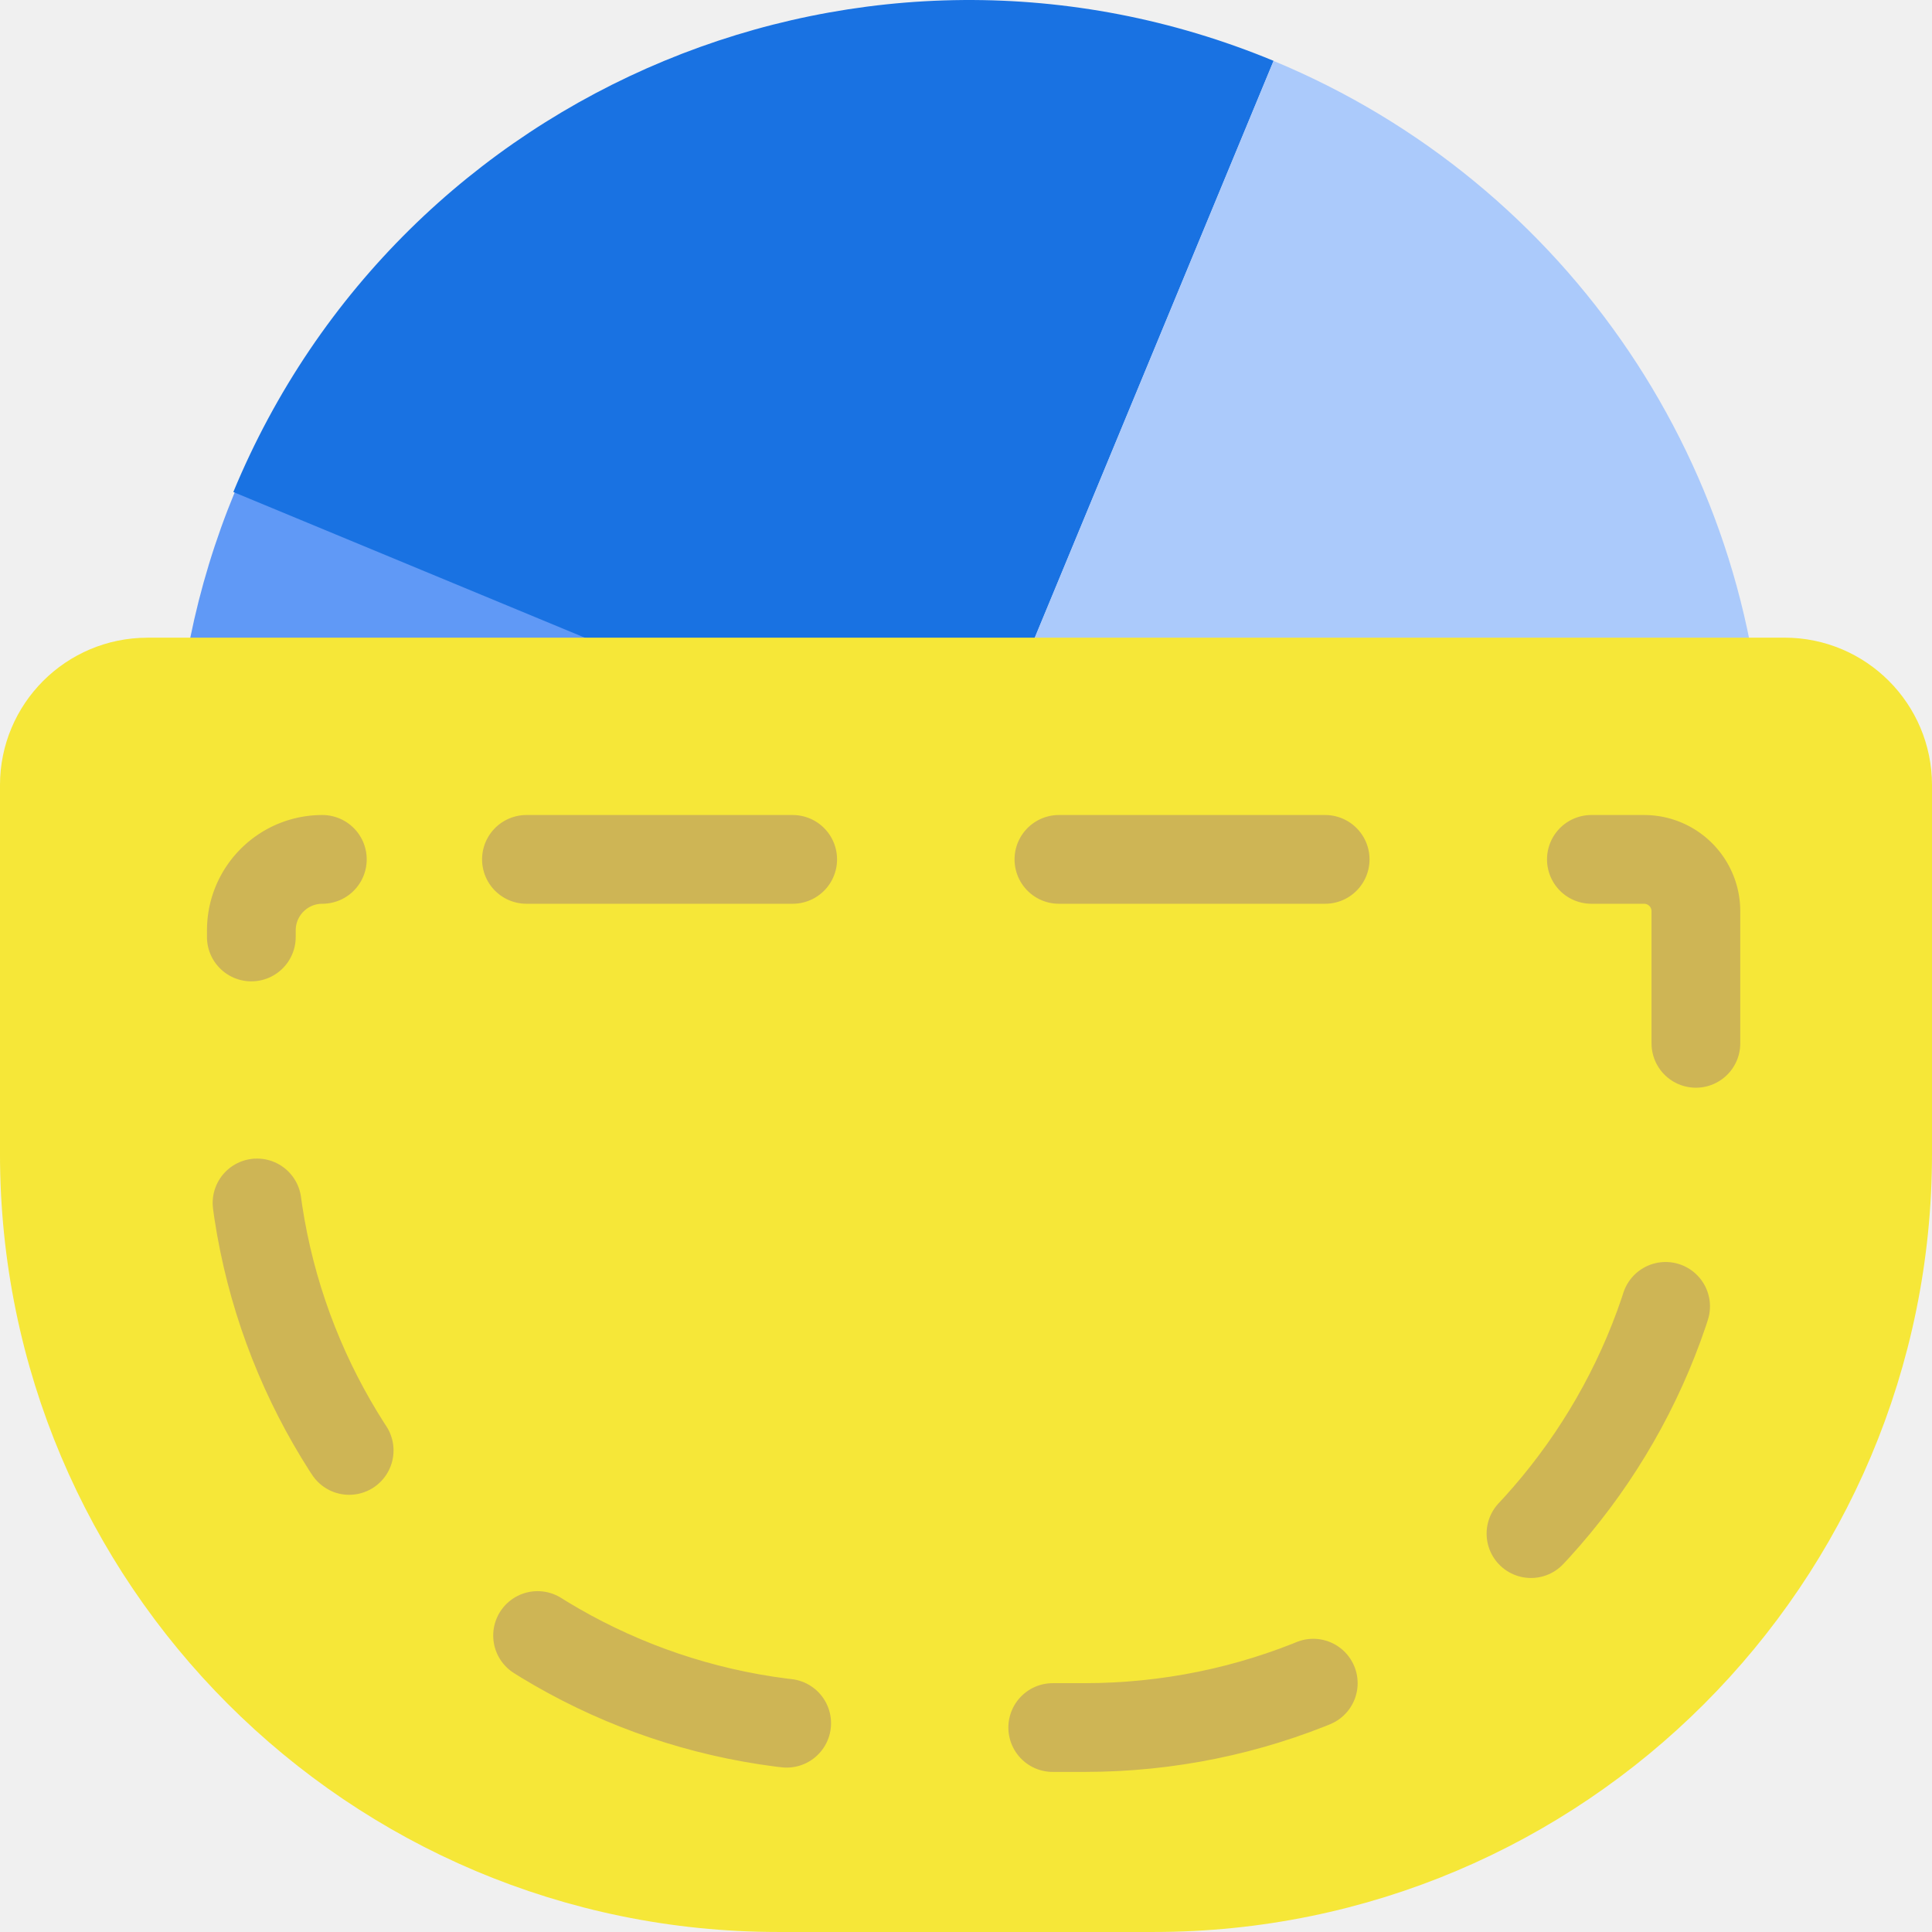
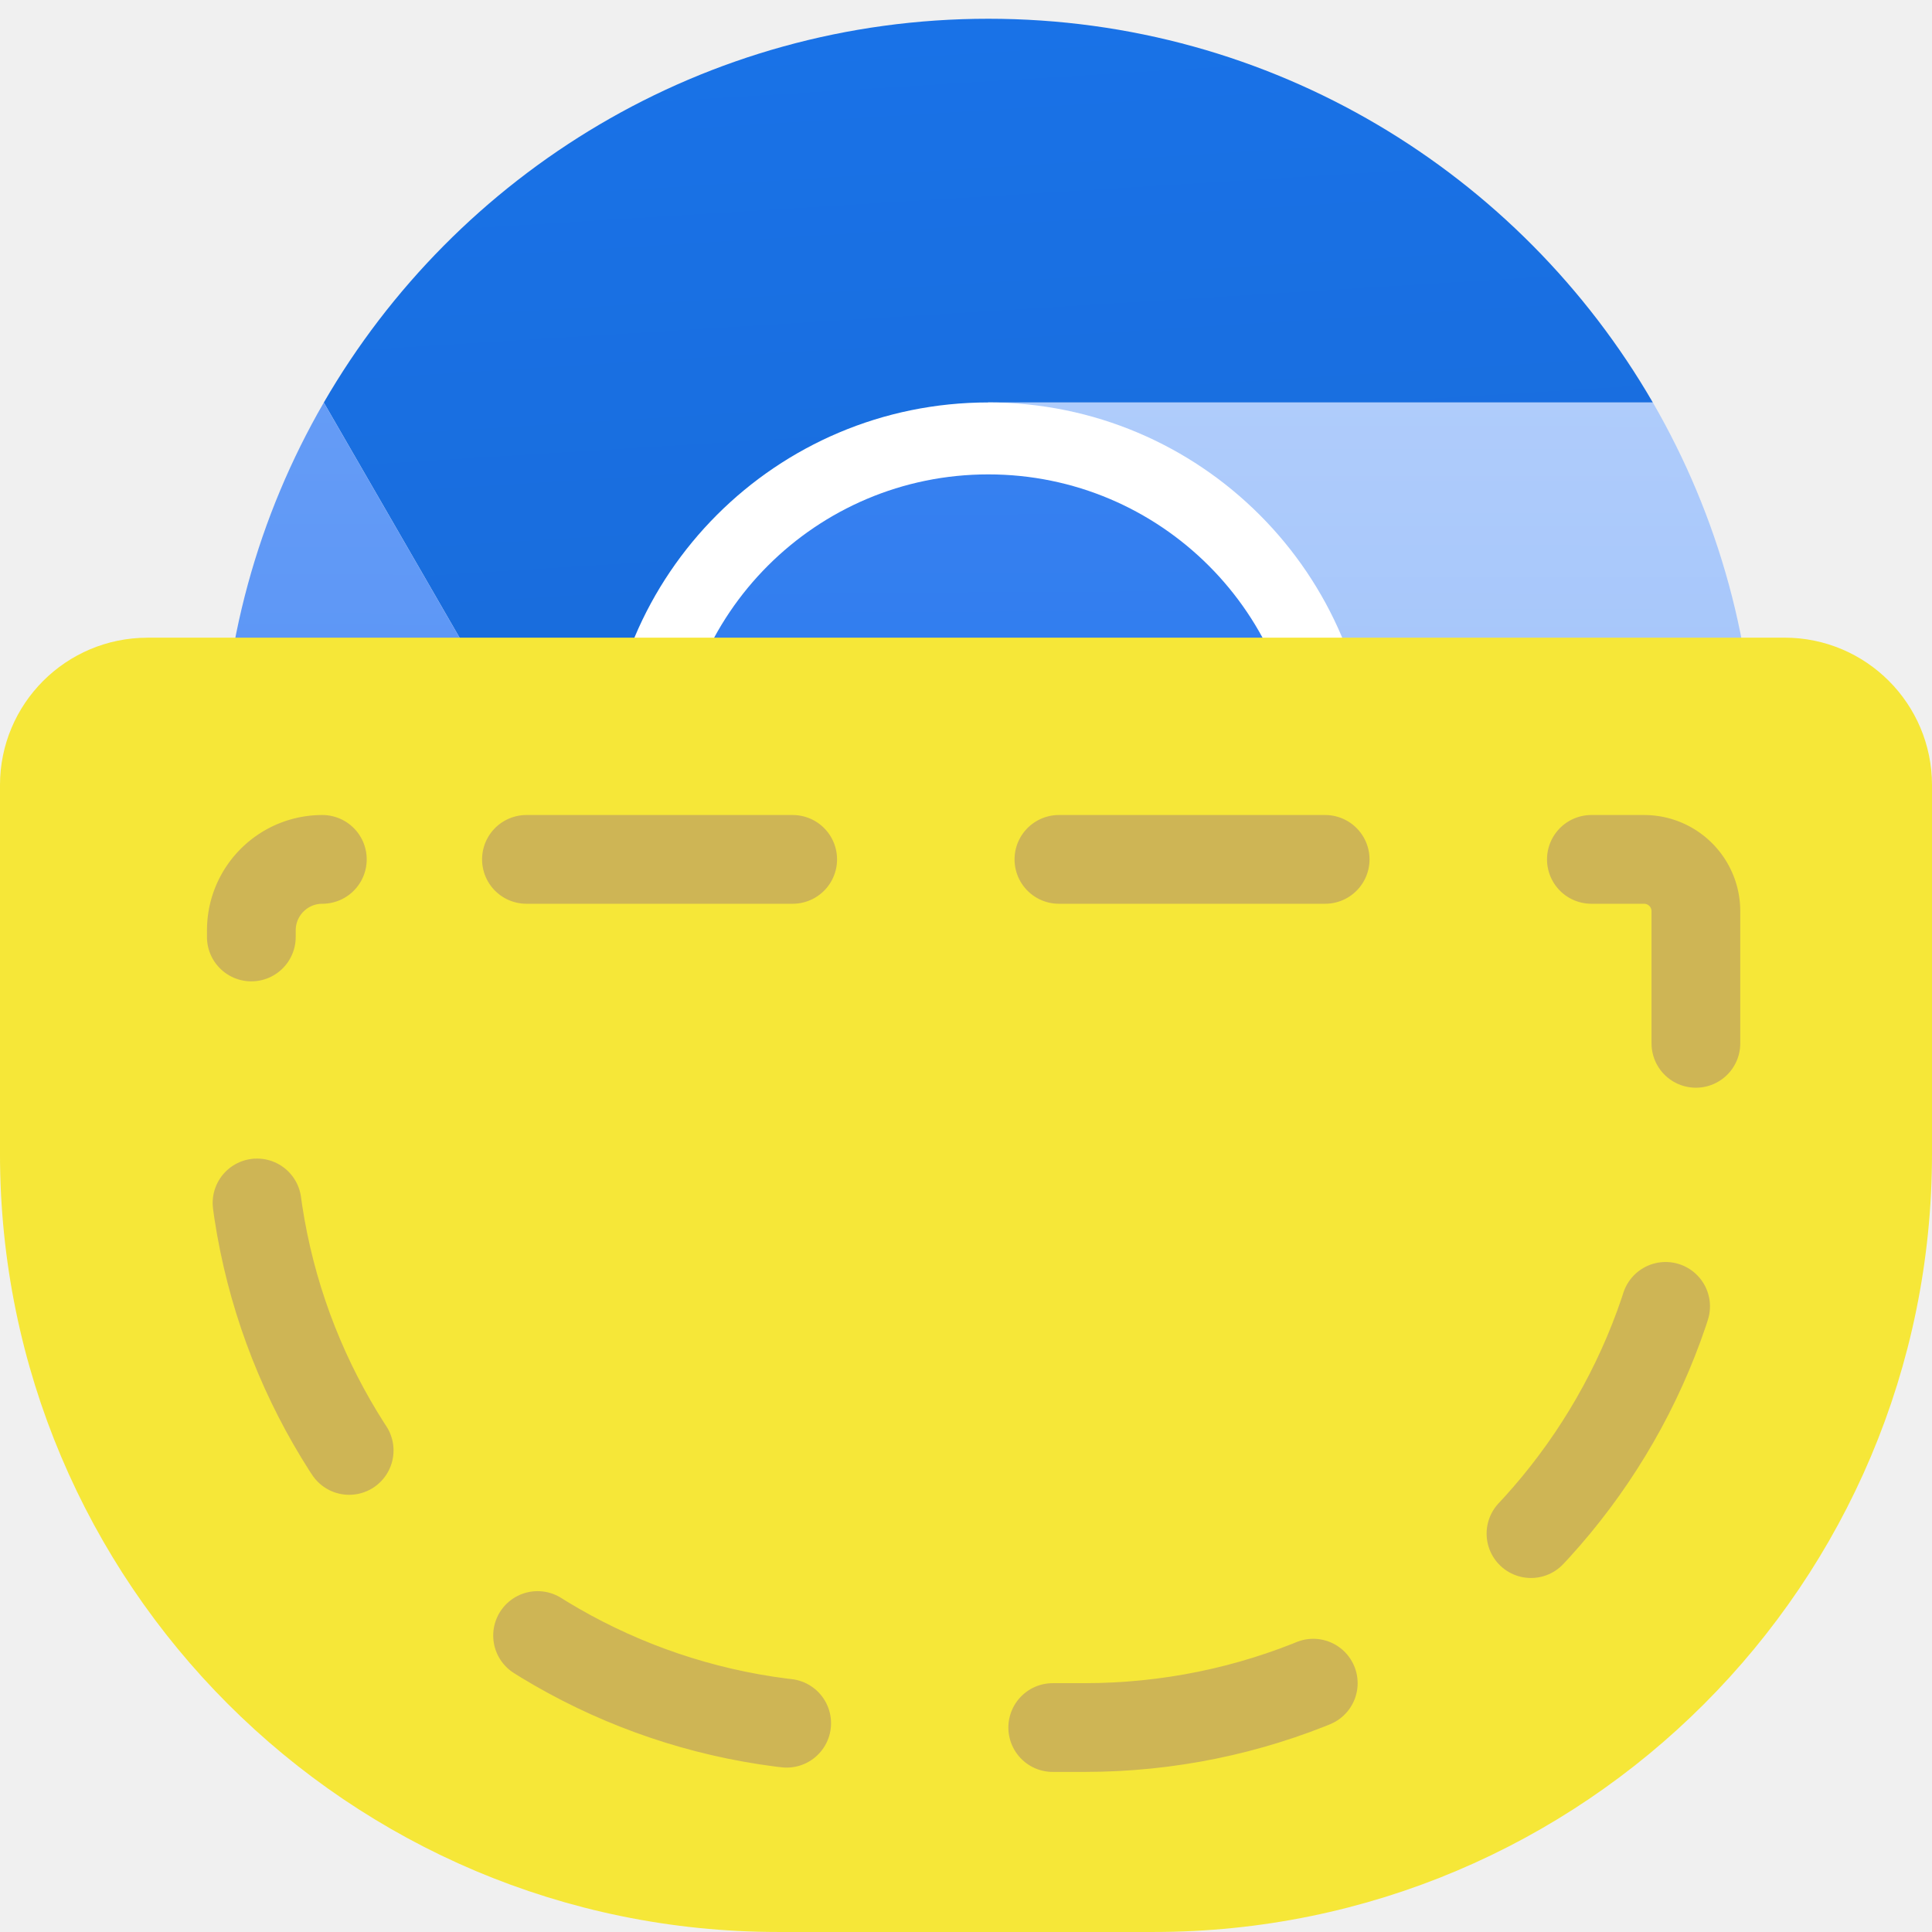
- <svg xmlns="http://www.w3.org/2000/svg" xml:space="preserve" width="320.976" height="320.978" viewBox="0 0 84.925 84.925">
-   <path d="M-128.876-26.348a35 35 0 0 1-2.548 13.112l-32.452-13.112z" style="fill:#6099f6;fill-opacity:1;stroke:#000;stroke-width:0;stroke-linejoin:miter;stroke-dasharray:none;stroke-dashoffset:106.774;stroke-opacity:1" transform="scale(-1 -1.00055) rotate(.495 899.088 13999.921)" />
-   <path d="M-126.804 36.973a35 35 0 0 1-35 35v-35z" style="fill:#1972e2;fill-opacity:1;stroke:#000;stroke-width:0;stroke-linejoin:miter;stroke-dasharray:none;stroke-dashoffset:106.774;stroke-opacity:1" transform="matrix(-.92387 -.3829 .38268 -.9244 -121.043 7.252)" />
-   <path d="M71.97 161.8a35 35 0 0 1-21.325 32.217L36.97 161.799Z" style="fill:#abcafb;fill-opacity:1;stroke:#000;stroke-width:0;stroke-linejoin:miter;stroke-dasharray:none;stroke-dashoffset:106.774;stroke-opacity:1" transform="matrix(.38268 -.9244 .92387 .3829 -121.043 7.252)" />
+ <svg xmlns="http://www.w3.org/2000/svg" xmlns:xlink="http://www.w3.org/1999/xlink" xml:space="preserve" width="320.976" height="320.978" viewBox="0 0 84.925 84.925">
+   <defs>
+     <linearGradient xlink:href="#a" id="f" x1=".465" x2=".557" y1="-.674" y2=".811" gradientTransform="matrix(231.6258 0 0 231.6247 111.11 159.994)" gradientUnits="userSpaceOnUse" />
+     <linearGradient id="a">
+       <stop offset="0" style="stop-color:#1972e7" />
+       <stop offset="1" style="stop-color:#1969d5" />
+     </linearGradient>
+     <linearGradient xlink:href="#b" id="e" x1="101.744" x2="101.599" y1="33.726" y2="135.466" gradientTransform="matrix(3.77942 0 0 3.7794 .002 .004)" gradientUnits="userSpaceOnUse" />
+     <linearGradient id="b" x2="1" gradientTransform="translate(29.399 42.333) scale(61.286)" gradientUnits="userSpaceOnUse">
+       <stop offset="0" style="stop-color:#afccfb" />
+       <stop offset="1" style="stop-color:#8bb5f8" />
+     </linearGradient>
+     <linearGradient xlink:href="#c" id="g" x1=".018" x2="1.77" y1="-.512" y2=".499" gradientTransform="matrix(94.93156 164.4269 -164.4276 94.93114 97.556 173.61)" gradientUnits="userSpaceOnUse" />
+     <linearGradient id="c" x2="1" gradientTransform="rotate(60 -26.876 45.313) scale(50.236)" gradientUnits="userSpaceOnUse">
+       <stop offset="0" style="stop-color:#659cf6" />
+       <stop offset="1" style="stop-color:#4285f4" />
+     </linearGradient>
+     <linearGradient xlink:href="#d" id="h" x1="67.452" x2="67.733" y1="40.321" y2="95.25" gradientTransform="matrix(3.77942 0 0 3.7794 .002 .004)" gradientUnits="userSpaceOnUse" />
+     <linearGradient id="d">
+       <stop offset="0" style="stop-color:#3680f0" />
+       <stop offset="1" style="stop-color:#2678ec" />
+     </linearGradient>
+   </defs>
+   <path d="m255.993 255.994 110.85 63.997-110.85 191.994c141.38 0 255.992-114.61 255.992-255.99 0-46.642-12.536-90.332-34.331-127.998H255.99z" style="fill:url(#e)" transform="translate(9.712 .824) scale(.13177)" />
+   <path d="M255.99 0C161.24 0 78.578 51.513 34.313 128.027L145.14 319.991l110.85-63.997V127.997h221.664C433.382 51.502 350.729 0 255.99 0Z" style="fill:url(#f)" transform="translate(9.712 .824) scale(.13177)" />
+   <path d="M.002 255.994c0 141.38 114.607 255.99 255.991 255.99l110.85-191.993-110.85-63.997-110.85 63.997L34.315 128.027C12.53 165.682 0 209.357 0 255.991" style="fill:url(#g)" transform="translate(9.712 .824) scale(.13177)" />
+   <path fill="#fff" d="M60.31 34.556c0 9.315-7.552 16.866-16.867 16.866-9.314 0-16.866-7.551-16.866-16.866S34.13 17.69 43.443 17.69c9.315 0 16.866 7.551 16.866 16.866" />
+   <path d="M359.992 255.994c0 57.436-46.563 103.998-103.999 103.998-57.436 0-103.998-46.562-103.998-103.998 0-57.435 46.562-103.998 103.998-103.998 57.436 0 103.999 46.563 103.999 103.998" style="fill:url(#h)" transform="translate(9.712 .824) scale(.13177)" />
  <path d="M6.482 29.28h71.96a5.232 5.232 45 0 1 5.233 5.233v16.201a32.96 32.96 135 0 1-32.96 32.96H34.21A32.96 32.96 45 0 1 1.25 50.715v-16.2a5.232 5.232 135 0 1 5.232-5.233z" style="fill:#f6e738;fill-opacity:1;stroke:#f6e738;stroke-width:2.501;stroke-linejoin:bevel;stroke-dasharray:none;stroke-opacity:1" />
  <path fill="none" d="M14.169 37.776H72.27a2.277 2.277 45 0 1 2.277 2.277v9A26.886 26.886 135 0 1 47.66 75.938h-9.89a26.721 26.721 45 0 1-26.722-26.721v-8.321a3.12 3.12 135 0 1 3.12-3.12z" style="fill:#000;fill-opacity:0;stroke:#ceb555;stroke-width:3.901;stroke-linecap:round;stroke-linejoin:round;stroke-dasharray:11.703,11.703;stroke-dashoffset:84.652;stroke-opacity:1;paint-order:markers fill stroke" />
</svg>
